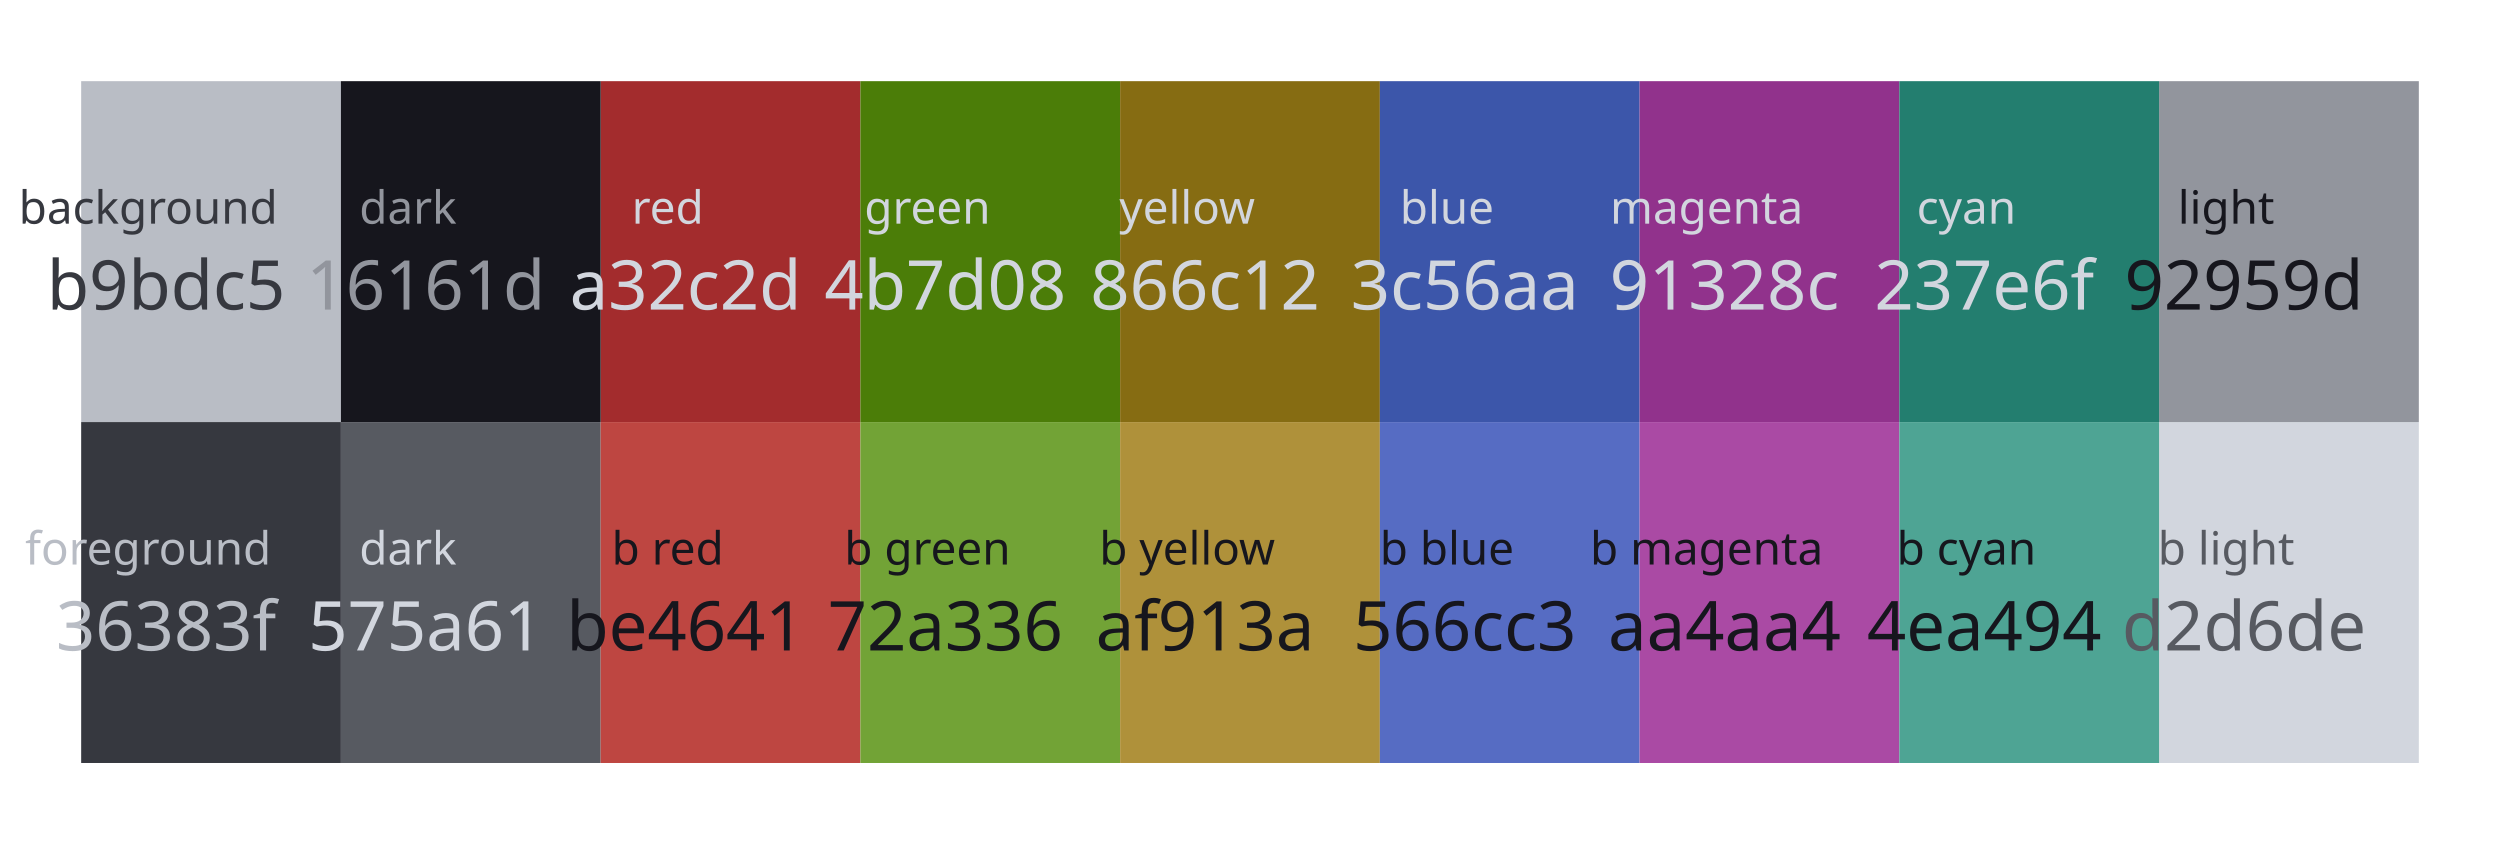
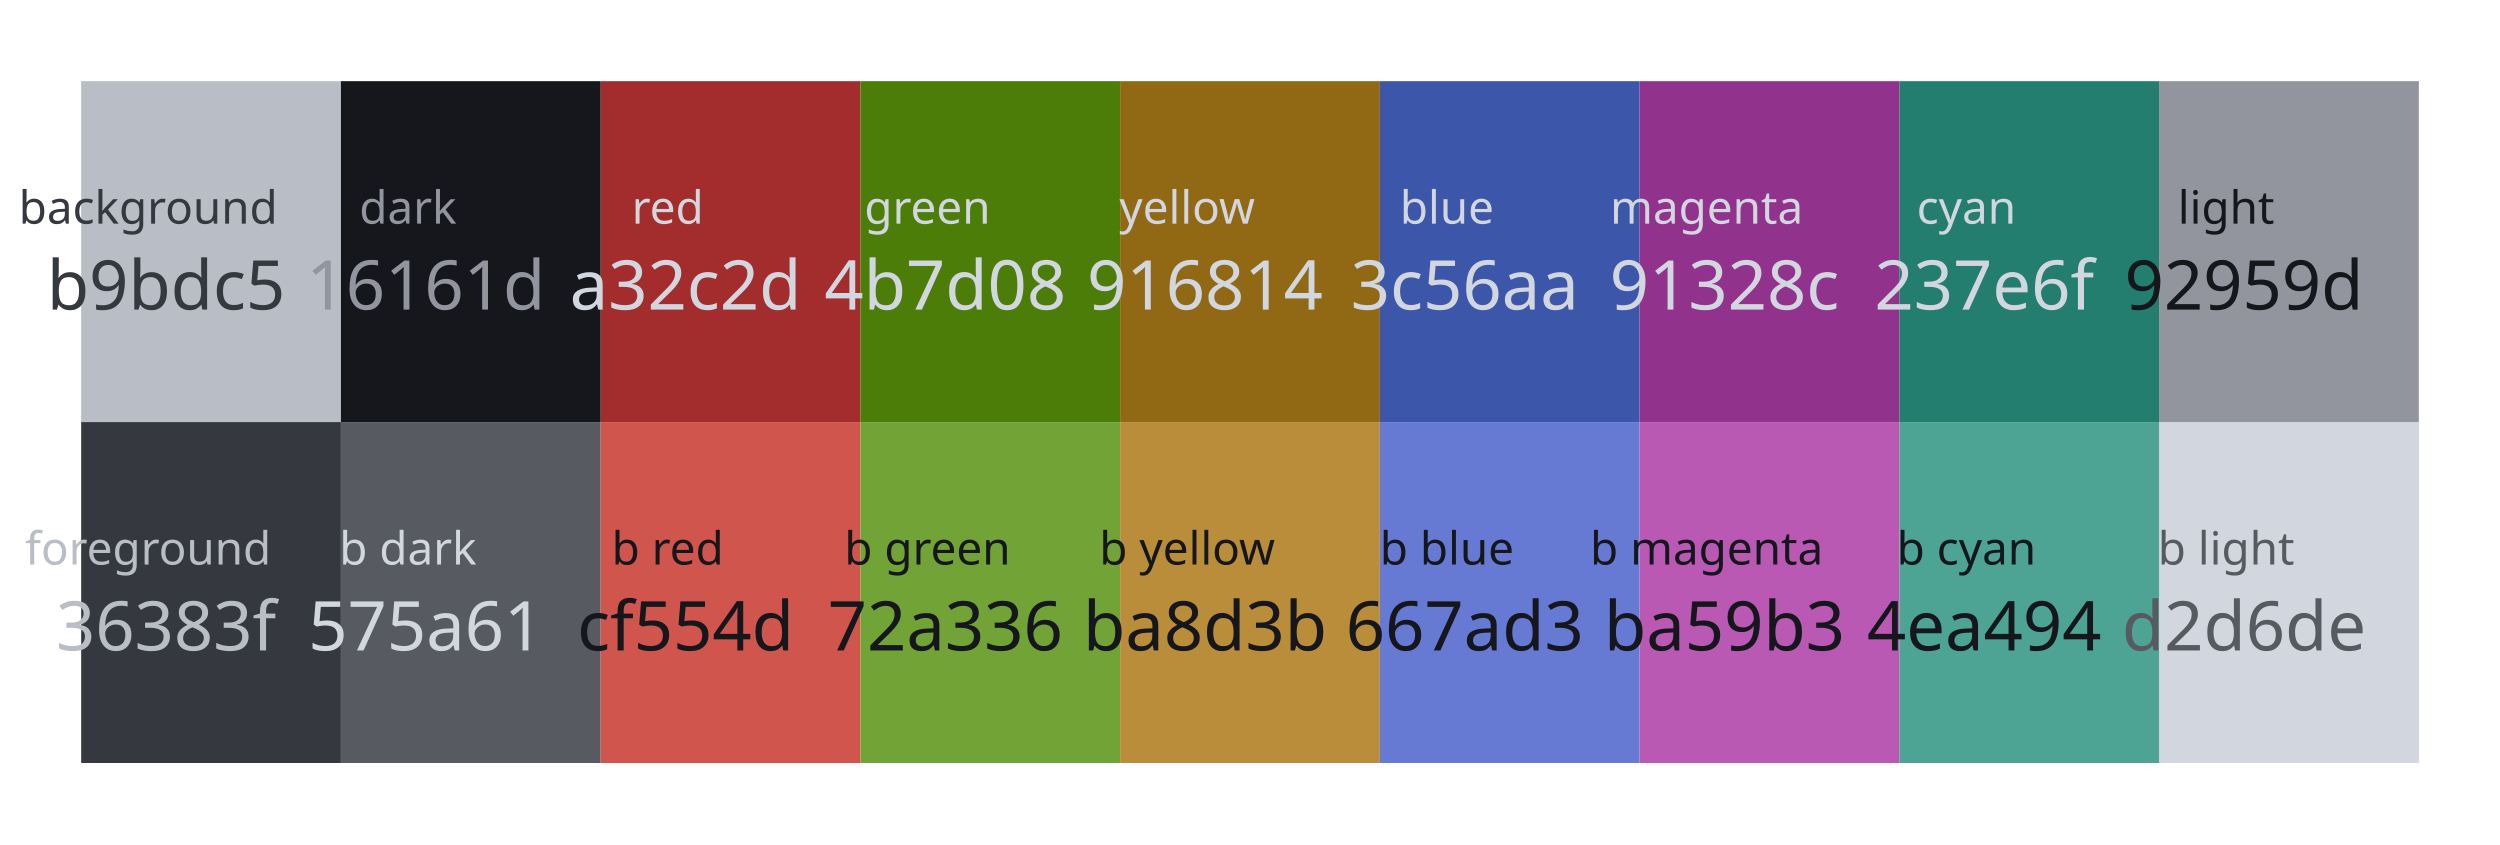
<svg xmlns="http://www.w3.org/2000/svg" width="308mm" height="104mm" viewBox="0 0 308 104" version="1.1" id="svg8">
  <defs id="defs2" />
  <g id="layer1">
    <path style="fill:#b9bdc5;fill-opacity:1;stroke:none;stroke-width:0.265;stroke-linecap:butt;stroke-linejoin:miter;stroke-miterlimit:4;stroke-dasharray:none;stroke-opacity:1" d="M 42,10 V 52 H 10 V 10 Z" id="path10" />
    <path style="fill:#d2d6de;fill-opacity:1;stroke:none;stroke-width:0.265;stroke-linecap:butt;stroke-linejoin:miter;stroke-miterlimit:4;stroke-dasharray:none;stroke-opacity:1" d="m 298,52 v 42 h -32 v -42 z" id="path10-3" />
    <path style="fill:#92959d;fill-opacity:1;stroke:none;stroke-width:0.265;stroke-linecap:butt;stroke-linejoin:miter;stroke-miterlimit:4;stroke-dasharray:none;stroke-opacity:1" d="M 298,10 V 52 h -32 V 10 Z" id="path10-6" />
    <path style="fill:#a32c2d;fill-opacity:1;stroke:none;stroke-width:0.265;stroke-linecap:butt;stroke-linejoin:miter;stroke-miterlimit:4;stroke-dasharray:none;stroke-opacity:1" d="M 106,10 V 52 H 74 V 10 Z" id="path10-7" />
    <path style="fill:#4b7d08;fill-opacity:1;stroke:none;stroke-width:0.265;stroke-linecap:butt;stroke-linejoin:miter;stroke-miterlimit:4;stroke-dasharray:none;stroke-opacity:1" d="M 138,10 V 52 h -32 V 10 Z" id="path10-5" />
-     <path style="fill:#866c12;fill-opacity:1;stroke:none;stroke-width:0.265;stroke-linecap:butt;stroke-linejoin:miter;stroke-miterlimit:4;stroke-dasharray:none;stroke-opacity:1" d="M 170,10 V 52 h -32 V 10 Z" id="path10-35" />
+     <path style="fill:#916814;fill-opacity:1;stroke:none;stroke-width:0.265;stroke-linecap:butt;stroke-linejoin:miter;stroke-miterlimit:4;stroke-dasharray:none;stroke-opacity:1" d="M 170,10 V 52 h -32 V 10 Z" id="path10-35" />
    <path style="fill:#3c56aa;fill-opacity:1;stroke:none;stroke-width:0.265;stroke-linecap:butt;stroke-linejoin:miter;stroke-miterlimit:4;stroke-dasharray:none;stroke-opacity:1" d="M 202,10 V 52 h -32 V 10 Z" id="path10-3-6" />
    <path style="fill:#91328c;fill-opacity:1;stroke:none;stroke-width:0.265;stroke-linecap:butt;stroke-linejoin:miter;stroke-miterlimit:4;stroke-dasharray:none;stroke-opacity:1" d="M 234,10 V 52 h -32 V 10 Z" id="path10-6-2" />
    <path style="fill:#36383f;fill-opacity:1;stroke:none;stroke-width:0.265;stroke-linecap:butt;stroke-linejoin:miter;stroke-miterlimit:4;stroke-dasharray:none;stroke-opacity:1" d="M 42,52 V 94 H 10 V 52 Z" id="path10-9" />
    <path style="fill:#16161d;fill-opacity:1;stroke:none;stroke-width:0.265;stroke-linecap:butt;stroke-linejoin:miter;stroke-miterlimit:4;stroke-dasharray:none;stroke-opacity:1" d="M 74,10 V 52 h -32 V 10 Z" id="path10-3-1" />
    <path style="fill:#575a61;fill-opacity:1;stroke:none;stroke-width:0.265;stroke-linecap:butt;stroke-linejoin:miter;stroke-miterlimit:4;stroke-dasharray:none;stroke-opacity:1" d="m 74,52 v 42 h -32 V 52 Z" id="path10-6-27" />
-     <path style="fill:#be4641;fill-opacity:1;stroke:none;stroke-width:0.265;stroke-linecap:butt;stroke-linejoin:miter;stroke-miterlimit:4;stroke-dasharray:none;stroke-opacity:1" d="M 106,52 V 94 H 74 V 52 Z" id="path10-7-0" />
+     <path style="fill:#cf554d;fill-opacity:1;stroke:none;stroke-width:0.265;stroke-linecap:butt;stroke-linejoin:miter;stroke-miterlimit:4;stroke-dasharray:none;stroke-opacity:1" d="M 106,52 V 94 H 74 V 52 Z" id="path10-7-0" />
    <path style="fill:#72a336;fill-opacity:1;stroke:none;stroke-width:0.265;stroke-linecap:butt;stroke-linejoin:miter;stroke-miterlimit:4;stroke-dasharray:none;stroke-opacity:1" d="m 138,52 v 42 h -32 V 52 Z" id="path10-5-9" />
-     <path style="fill:#af913a;fill-opacity:1;stroke:none;stroke-width:0.265;stroke-linecap:butt;stroke-linejoin:miter;stroke-miterlimit:4;stroke-dasharray:none;stroke-opacity:1" d="m 170,52 v 42 h -32 V 52 Z" id="path10-35-3" />
-     <path style="fill:#566cc3;fill-opacity:1;stroke:none;stroke-width:0.265;stroke-linecap:butt;stroke-linejoin:miter;stroke-miterlimit:4;stroke-dasharray:none;stroke-opacity:1" d="M 202,52 V 94 h -32 V 52 Z" id="path10-3-6-6" />
-     <path style="fill:#aa4aa4;fill-opacity:1;stroke:none;stroke-width:0.265;stroke-linecap:butt;stroke-linejoin:miter;stroke-miterlimit:4;stroke-dasharray:none;stroke-opacity:1" d="M 234,52 V 94 h -32 V 52 Z" id="path10-6-2-0" />
+     <path style="fill:#ba8d3b;fill-opacity:1;stroke:none;stroke-width:0.265;stroke-linecap:butt;stroke-linejoin:miter;stroke-miterlimit:4;stroke-dasharray:none;stroke-opacity:1" d="m 170,52 v 42 h -32 V 52 Z" id="path10-35-3" />
+     <path style="fill:#667ad3;fill-opacity:1;stroke:none;stroke-width:0.265;stroke-linecap:butt;stroke-linejoin:miter;stroke-miterlimit:4;stroke-dasharray:none;stroke-opacity:1" d="M 202,52 V 94 h -32 V 52 Z" id="path10-3-6-6" />
+     <path style="fill:#ba59b3;fill-opacity:1;stroke:none;stroke-width:0.265;stroke-linecap:butt;stroke-linejoin:miter;stroke-miterlimit:4;stroke-dasharray:none;stroke-opacity:1" d="M 234,52 V 94 h -32 V 52 Z" id="path10-6-2-0" />
    <path style="fill:#237e6f;fill-opacity:1;stroke:none;stroke-width:0.265;stroke-linecap:butt;stroke-linejoin:miter;stroke-miterlimit:4;stroke-dasharray:none;stroke-opacity:1" d="M 266,10 V 52 h -32 V 10 Z" id="path10-6-2-6" />
    <path style="fill:#4ea494;fill-opacity:1;stroke:none;stroke-width:0.265;stroke-linecap:butt;stroke-linejoin:miter;stroke-miterlimit:4;stroke-dasharray:none;stroke-opacity:1" d="M 266,52 V 94 h -32 V 52 Z" id="path10-6-2-0-2" />
    <text xml:space="preserve" style="font-style:normal;font-weight:normal;font-size:8.467px;line-height:1.25;font-family:sans-serif;letter-spacing:0px;word-spacing:0px;fill:#000000;fill-opacity:1;stroke:none;stroke-width:0.265" x="281.962" y="69.556" id="text976">
      <tspan id="tspan974" x="281.962" y="69.556" style="font-style:normal;font-variant:normal;font-weight:normal;font-stretch:normal;font-size:5.644px;font-family:Agave;-inkscape-font-specification:Agave;text-align:center;text-anchor:middle;fill:#575a61;fill-opacity:1;stroke-width:0.265">b light</tspan>
      <tspan x="281.962" y="80.139" style="font-style:normal;font-variant:normal;font-weight:normal;font-stretch:normal;font-size:8.467px;font-family:Agave;-inkscape-font-specification:Agave;text-align:center;text-anchor:middle;fill:#575a61;fill-opacity:1;stroke-width:0.265" id="tspan978">d2d6de</tspan>
    </text>
    <text xml:space="preserve" style="font-style:normal;font-weight:normal;font-size:8.467px;line-height:1.25;font-family:sans-serif;letter-spacing:0px;word-spacing:0px;fill:#000000;fill-opacity:1;stroke:none;stroke-width:0.265" x="89.962" y="27.556" id="text976-6">
      <tspan id="tspan974-1" x="89.962" y="27.556" style="font-style:normal;font-variant:normal;font-weight:normal;font-stretch:normal;font-size:5.644px;font-family:Agave;-inkscape-font-specification:Agave;text-align:center;text-anchor:middle;fill:#d2d6de;fill-opacity:1;stroke-width:0.265">red</tspan>
      <tspan x="89.962" y="38.139" style="font-style:normal;font-variant:normal;font-weight:normal;font-stretch:normal;font-size:8.467px;font-family:Agave;-inkscape-font-specification:Agave;text-align:center;text-anchor:middle;fill:#d2d6de;fill-opacity:1;stroke-width:0.265" id="tspan978-0">a32c2d</tspan>
    </text>
    <text xml:space="preserve" style="font-style:normal;font-weight:normal;font-size:8.467px;line-height:1.25;font-family:sans-serif;letter-spacing:0px;word-spacing:0px;fill:#000000;fill-opacity:1;stroke:none;stroke-width:0.265" x="121.962" y="27.556" id="text976-4">
      <tspan id="tspan974-9" x="121.962" y="27.556" style="font-style:normal;font-variant:normal;font-weight:normal;font-stretch:normal;font-size:5.644px;font-family:Agave;-inkscape-font-specification:Agave;text-align:center;text-anchor:middle;fill:#d2d6de;fill-opacity:1;stroke-width:0.265">green</tspan>
      <tspan x="121.962" y="38.139" style="font-style:normal;font-variant:normal;font-weight:normal;font-stretch:normal;font-size:8.467px;font-family:Agave;-inkscape-font-specification:Agave;text-align:center;text-anchor:middle;fill:#d2d6de;fill-opacity:1;stroke-width:0.265" id="tspan978-09">4b7d08</tspan>
    </text>
    <text xml:space="preserve" style="font-style:normal;font-weight:normal;font-size:8.467px;line-height:1.25;font-family:sans-serif;letter-spacing:0px;word-spacing:0px;fill:#000000;fill-opacity:1;stroke:none;stroke-width:0.265" x="153.962" y="27.556" id="text976-1">
      <tspan id="tspan974-7" x="153.962" y="27.556" style="font-style:normal;font-variant:normal;font-weight:normal;font-stretch:normal;font-size:5.644px;font-family:Agave;-inkscape-font-specification:Agave;text-align:center;text-anchor:middle;fill:#d2d6de;fill-opacity:1;stroke-width:0.265">yellow</tspan>
-       <tspan x="153.962" y="38.139" style="font-style:normal;font-variant:normal;font-weight:normal;font-stretch:normal;font-size:8.467px;font-family:Agave;-inkscape-font-specification:Agave;text-align:center;text-anchor:middle;fill:#d2d6de;fill-opacity:1;stroke-width:0.265" id="tspan978-7">866c12</tspan>
+       <tspan x="153.962" y="38.139" style="font-style:normal;font-variant:normal;font-weight:normal;font-stretch:normal;font-size:8.467px;font-family:Agave;-inkscape-font-specification:Agave;text-align:center;text-anchor:middle;fill:#d2d6de;fill-opacity:1;stroke-width:0.265" id="tspan978-7">916814</tspan>
    </text>
    <text xml:space="preserve" style="font-style:normal;font-weight:normal;font-size:8.467px;line-height:1.25;font-family:sans-serif;letter-spacing:0px;word-spacing:0px;fill:#000000;fill-opacity:1;stroke:none;stroke-width:0.265" x="185.962" y="27.556" id="text976-11">
      <tspan id="tspan974-5" x="185.962" y="27.556" style="font-style:normal;font-variant:normal;font-weight:normal;font-stretch:normal;font-size:5.644px;font-family:Agave;-inkscape-font-specification:Agave;text-align:center;text-anchor:middle;fill:#d2d6de;fill-opacity:1;stroke-width:0.265">blue</tspan>
      <tspan x="185.962" y="38.139" style="font-style:normal;font-variant:normal;font-weight:normal;font-stretch:normal;font-size:8.467px;font-family:Agave;-inkscape-font-specification:Agave;text-align:center;text-anchor:middle;fill:#d2d6de;fill-opacity:1;stroke-width:0.265" id="tspan978-9">3c56aa</tspan>
    </text>
    <text xml:space="preserve" style="font-style:normal;font-weight:normal;font-size:8.467px;line-height:1.25;font-family:sans-serif;letter-spacing:0px;word-spacing:0px;fill:#000000;fill-opacity:1;stroke:none;stroke-width:0.265" x="217.962" y="27.556" id="text976-7">
      <tspan id="tspan974-76" x="217.962" y="27.556" style="font-style:normal;font-variant:normal;font-weight:normal;font-stretch:normal;font-size:5.644px;font-family:Agave;-inkscape-font-specification:Agave;text-align:center;text-anchor:middle;fill:#d2d6de;fill-opacity:1;stroke-width:0.265">magenta</tspan>
      <tspan x="217.962" y="38.139" style="font-style:normal;font-variant:normal;font-weight:normal;font-stretch:normal;font-size:8.467px;font-family:Agave;-inkscape-font-specification:Agave;text-align:center;text-anchor:middle;fill:#d2d6de;fill-opacity:1;stroke-width:0.265" id="tspan978-73">91328c</tspan>
    </text>
    <text xml:space="preserve" style="font-style:normal;font-weight:normal;font-size:8.467px;line-height:1.25;font-family:sans-serif;letter-spacing:0px;word-spacing:0px;fill:#000000;fill-opacity:1;stroke:none;stroke-width:0.265" x="249.962" y="27.556" id="text976-65">
      <tspan id="tspan974-6" x="249.962" y="27.556" style="font-style:normal;font-variant:normal;font-weight:normal;font-stretch:normal;font-size:5.644px;font-family:Agave;-inkscape-font-specification:Agave;text-align:center;text-anchor:middle;fill:#d2d6de;fill-opacity:1;stroke-width:0.265">cyan</tspan>
      <tspan x="249.962" y="38.139" style="font-style:normal;font-variant:normal;font-weight:normal;font-stretch:normal;font-size:8.467px;font-family:Agave;-inkscape-font-specification:Agave;text-align:center;text-anchor:middle;fill:#d2d6de;fill-opacity:1;stroke-width:0.265" id="tspan978-3">237e6f</tspan>
    </text>
    <text xml:space="preserve" style="font-style:normal;font-weight:normal;font-size:8.467px;line-height:1.25;font-family:sans-serif;letter-spacing:0px;word-spacing:0px;fill:#000000;fill-opacity:1;stroke:none;stroke-width:0.265" x="281.962" y="27.556" id="text976-9">
      <tspan id="tspan974-4" x="281.962" y="27.556" style="font-style:normal;font-variant:normal;font-weight:normal;font-stretch:normal;font-size:5.644px;font-family:Agave;-inkscape-font-specification:Agave;text-align:center;text-anchor:middle;fill:#16161d;fill-opacity:1;stroke-width:0.265">light</tspan>
      <tspan x="281.962" y="38.139" style="font-style:normal;font-variant:normal;font-weight:normal;font-stretch:normal;font-size:8.467px;font-family:Agave;-inkscape-font-specification:Agave;text-align:center;text-anchor:middle;fill:#16161d;fill-opacity:1;stroke-width:0.265" id="tspan978-8">92959d</tspan>
    </text>
    <text xml:space="preserve" style="font-style:normal;font-weight:normal;font-size:8.467px;line-height:1.25;font-family:sans-serif;letter-spacing:0px;word-spacing:0px;fill:#000000;fill-opacity:1;stroke:none;stroke-width:0.265" x="57.962" y="69.556" id="text976-12">
-       <tspan id="tspan974-93" x="57.962" y="69.556" style="font-style:normal;font-variant:normal;font-weight:normal;font-stretch:normal;font-size:5.644px;font-family:Agave;-inkscape-font-specification:Agave;text-align:center;text-anchor:middle;fill:#d2d6de;fill-opacity:1;stroke-width:0.265">dark</tspan>
+       <tspan id="tspan974-93" x="57.962" y="69.556" style="font-style:normal;font-variant:normal;font-weight:normal;font-stretch:normal;font-size:5.644px;font-family:Agave;-inkscape-font-specification:Agave;text-align:center;text-anchor:middle;fill:#d2d6de;fill-opacity:1;stroke-width:0.265">b dark</tspan>
      <tspan x="57.962" y="80.139" style="font-style:normal;font-variant:normal;font-weight:normal;font-stretch:normal;font-size:8.467px;font-family:Agave;-inkscape-font-specification:Agave;text-align:center;text-anchor:middle;fill:#d2d6de;fill-opacity:1;stroke-width:0.265" id="tspan978-90">575a61</tspan>
    </text>
    <text xml:space="preserve" style="font-style:normal;font-weight:normal;font-size:8.467px;line-height:1.25;font-family:sans-serif;letter-spacing:0px;word-spacing:0px;fill:#000000;fill-opacity:1;stroke:none;stroke-width:0.265" x="249.962" y="69.556" id="text976-8">
      <tspan id="tspan974-8" x="249.962" y="69.556" style="font-style:normal;font-variant:normal;font-weight:normal;font-stretch:normal;font-size:5.644px;font-family:Agave;-inkscape-font-specification:Agave;text-align:center;text-anchor:middle;fill:#16161d;fill-opacity:1;stroke-width:0.265">b cyan</tspan>
      <tspan x="249.962" y="80.139" style="font-style:normal;font-variant:normal;font-weight:normal;font-stretch:normal;font-size:8.467px;font-family:Agave;-inkscape-font-specification:Agave;text-align:center;text-anchor:middle;fill:#16161d;fill-opacity:1;stroke-width:0.265" id="tspan978-5">4ea494</tspan>
    </text>
    <text xml:space="preserve" style="font-style:normal;font-weight:normal;font-size:8.467px;line-height:1.25;font-family:sans-serif;letter-spacing:0px;word-spacing:0px;fill:#000000;fill-opacity:1;stroke:none;stroke-width:0.265" x="217.962" y="69.556" id="text976-0">
      <tspan id="tspan974-96" x="217.962" y="69.556" style="font-style:normal;font-variant:normal;font-weight:normal;font-stretch:normal;font-size:5.644px;font-family:Agave;-inkscape-font-specification:Agave;text-align:center;text-anchor:middle;fill:#16161d;fill-opacity:1;stroke-width:0.265">b magenta</tspan>
-       <tspan x="217.962" y="80.139" style="font-style:normal;font-variant:normal;font-weight:normal;font-stretch:normal;font-size:8.467px;font-family:Agave;-inkscape-font-specification:Agave;text-align:center;text-anchor:middle;fill:#16161d;fill-opacity:1;stroke-width:0.265" id="tspan978-38">aa4aa4</tspan>
+       <tspan x="217.962" y="80.139" style="font-style:normal;font-variant:normal;font-weight:normal;font-stretch:normal;font-size:8.467px;font-family:Agave;-inkscape-font-specification:Agave;text-align:center;text-anchor:middle;fill:#16161d;fill-opacity:1;stroke-width:0.265" id="tspan978-38">ba59b3</tspan>
    </text>
    <text xml:space="preserve" style="font-style:normal;font-weight:normal;font-size:8.467px;line-height:1.25;font-family:sans-serif;letter-spacing:0px;word-spacing:0px;fill:#000000;fill-opacity:1;stroke:none;stroke-width:0.265" x="185.962" y="69.556" id="text976-5">
      <tspan id="tspan974-61" x="185.962" y="69.556" style="font-style:normal;font-variant:normal;font-weight:normal;font-stretch:normal;font-size:5.644px;font-family:Agave;-inkscape-font-specification:Agave;text-align:center;text-anchor:middle;fill:#16161d;fill-opacity:1;stroke-width:0.265">b blue</tspan>
-       <tspan x="185.962" y="80.139" style="font-style:normal;font-variant:normal;font-weight:normal;font-stretch:normal;font-size:8.467px;font-family:Agave;-inkscape-font-specification:Agave;text-align:center;text-anchor:middle;fill:#16161d;fill-opacity:1;stroke-width:0.265" id="tspan978-1">566cc3</tspan>
+       <tspan x="185.962" y="80.139" style="font-style:normal;font-variant:normal;font-weight:normal;font-stretch:normal;font-size:8.467px;font-family:Agave;-inkscape-font-specification:Agave;text-align:center;text-anchor:middle;fill:#16161d;fill-opacity:1;stroke-width:0.265" id="tspan978-1">667ad3</tspan>
    </text>
    <text xml:space="preserve" style="font-style:normal;font-weight:normal;font-size:8.467px;line-height:1.25;font-family:sans-serif;letter-spacing:0px;word-spacing:0px;fill:#000000;fill-opacity:1;stroke:none;stroke-width:0.265" x="153.962" y="69.556" id="text976-59">
      <tspan id="tspan974-84" x="153.962" y="69.556" style="font-style:normal;font-variant:normal;font-weight:normal;font-stretch:normal;font-size:5.644px;font-family:Agave;-inkscape-font-specification:Agave;text-align:center;text-anchor:middle;fill:#16161d;fill-opacity:1;stroke-width:0.265">b yellow</tspan>
-       <tspan x="153.962" y="80.139" style="font-style:normal;font-variant:normal;font-weight:normal;font-stretch:normal;font-size:8.467px;font-family:Agave;-inkscape-font-specification:Agave;text-align:center;text-anchor:middle;fill:#16161d;fill-opacity:1;stroke-width:0.265" id="tspan978-81">af913a</tspan>
+       <tspan x="153.962" y="80.139" style="font-style:normal;font-variant:normal;font-weight:normal;font-stretch:normal;font-size:8.467px;font-family:Agave;-inkscape-font-specification:Agave;text-align:center;text-anchor:middle;fill:#16161d;fill-opacity:1;stroke-width:0.265" id="tspan978-81">ba8d3b</tspan>
    </text>
    <text xml:space="preserve" style="font-style:normal;font-weight:normal;font-size:8.467px;line-height:1.25;font-family:sans-serif;letter-spacing:0px;word-spacing:0px;fill:#000000;fill-opacity:1;stroke:none;stroke-width:0.265" x="121.962" y="69.556" id="text976-03">
      <tspan id="tspan974-0" x="121.962" y="69.556" style="font-style:normal;font-variant:normal;font-weight:normal;font-stretch:normal;font-size:5.644px;font-family:Agave;-inkscape-font-specification:Agave;text-align:center;text-anchor:middle;fill:#16161d;fill-opacity:1;stroke-width:0.265">b green</tspan>
      <tspan x="121.962" y="80.139" style="font-style:normal;font-variant:normal;font-weight:normal;font-stretch:normal;font-size:8.467px;font-family:Agave;-inkscape-font-specification:Agave;text-align:center;text-anchor:middle;fill:#16161d;fill-opacity:1;stroke-width:0.265" id="tspan978-4">72a336</tspan>
    </text>
    <text xml:space="preserve" style="font-style:normal;font-weight:normal;font-size:8.467px;line-height:1.25;font-family:sans-serif;letter-spacing:0px;word-spacing:0px;fill:#000000;fill-opacity:1;stroke:none;stroke-width:0.265" x="89.962" y="69.556" id="text976-44">
      <tspan id="tspan974-47" x="89.962" y="69.556" style="font-style:normal;font-variant:normal;font-weight:normal;font-stretch:normal;font-size:5.644px;font-family:Agave;-inkscape-font-specification:Agave;text-align:center;text-anchor:middle;fill:#16161d;fill-opacity:1;stroke-width:0.265">b red</tspan>
-       <tspan x="89.962" y="80.139" style="font-style:normal;font-variant:normal;font-weight:normal;font-stretch:normal;font-size:8.467px;font-family:Agave;-inkscape-font-specification:Agave;text-align:center;text-anchor:middle;fill:#16161d;fill-opacity:1;stroke-width:0.265" id="tspan978-6">be4641</tspan>
+       <tspan x="89.962" y="80.139" style="font-style:normal;font-variant:normal;font-weight:normal;font-stretch:normal;font-size:8.467px;font-family:Agave;-inkscape-font-specification:Agave;text-align:center;text-anchor:middle;fill:#16161d;fill-opacity:1;stroke-width:0.265" id="tspan978-6">cf554d</tspan>
    </text>
    <text xml:space="preserve" style="font-style:normal;font-weight:normal;font-size:8.467px;line-height:1.25;font-family:sans-serif;letter-spacing:0px;word-spacing:0px;fill:#000000;fill-opacity:1;stroke:none;stroke-width:0.265" x="57.962" y="27.556" id="text976-3">
      <tspan id="tspan974-17" x="57.962" y="27.556" style="font-style:normal;font-variant:normal;font-weight:normal;font-stretch:normal;font-size:5.644px;font-family:Agave;-inkscape-font-specification:Agave;text-align:center;text-anchor:middle;fill:#92959d;fill-opacity:1;stroke-width:0.265">dark</tspan>
      <tspan x="57.962" y="38.139" style="font-style:normal;font-variant:normal;font-weight:normal;font-stretch:normal;font-size:8.467px;font-family:Agave;-inkscape-font-specification:Agave;text-align:center;text-anchor:middle;fill:#92959d;fill-opacity:1;stroke-width:0.265" id="tspan978-59">16161d</tspan>
    </text>
    <text xml:space="preserve" style="font-style:normal;font-weight:normal;font-size:8.467px;line-height:1.25;font-family:sans-serif;letter-spacing:0px;word-spacing:0px;fill:#000000;fill-opacity:1;stroke:none;stroke-width:0.265" x="25.962" y="69.556" id="text976-62">
      <tspan id="tspan974-178" x="25.962" y="69.556" style="font-style:normal;font-variant:normal;font-weight:normal;font-stretch:normal;font-size:5.644px;font-family:Agave;-inkscape-font-specification:Agave;text-align:center;text-anchor:middle;fill:#b9bdc5;fill-opacity:1;stroke-width:0.265">foreground</tspan>
      <tspan x="25.962" y="80.139" style="font-style:normal;font-variant:normal;font-weight:normal;font-stretch:normal;font-size:8.467px;font-family:Agave;-inkscape-font-specification:Agave;text-align:center;text-anchor:middle;fill:#b9bdc5;fill-opacity:1;stroke-width:0.265" id="tspan978-57">36383f</tspan>
    </text>
    <text xml:space="preserve" style="font-style:normal;font-weight:normal;font-size:8.467px;line-height:1.25;font-family:sans-serif;letter-spacing:0px;word-spacing:0px;fill:#000000;fill-opacity:1;stroke:none;stroke-width:0.265" x="25.962" y="27.556" id="text976-41">
      <tspan id="tspan974-85" x="25.962" y="27.556" style="font-style:normal;font-variant:normal;font-weight:normal;font-stretch:normal;font-size:5.644px;font-family:Agave;-inkscape-font-specification:Agave;text-align:center;text-anchor:middle;fill:#36383f;fill-opacity:1;stroke-width:0.265">background</tspan>
      <tspan x="25.962" y="38.139" style="font-style:normal;font-variant:normal;font-weight:normal;font-stretch:normal;font-size:8.467px;font-family:Agave;-inkscape-font-specification:Agave;text-align:center;text-anchor:middle;fill:#36383f;fill-opacity:1;stroke-width:0.265" id="tspan978-97">b9bdc5</tspan>
    </text>
    <text xml:space="preserve" style="font-style:normal;font-weight:normal;font-size:10.583px;line-height:1.25;font-family:sans-serif;letter-spacing:0px;word-spacing:0px;fill:#000000;fill-opacity:1;stroke:none;stroke-width:0.265" x="291.344" y="140.499" id="text1175">
      <tspan id="tspan1173" x="291.344" y="140.499" style="stroke-width:0.265" />
    </text>
    <text xml:space="preserve" style="font-style:normal;font-weight:normal;font-size:10.583px;line-height:1.25;font-family:sans-serif;letter-spacing:0px;word-spacing:0px;fill:#000000;fill-opacity:1;stroke:none;stroke-width:0.265" x="272.218" y="108.644" id="text1179">
      <tspan id="tspan1177" x="272.218" y="108.644" style="stroke-width:0.265" />
    </text>
    <text xml:space="preserve" style="font-style:normal;font-weight:normal;font-size:10.583px;line-height:1.25;font-family:sans-serif;letter-spacing:0px;word-spacing:0px;fill:#000000;fill-opacity:1;stroke:none;stroke-width:0.265" x="101.373" y="151.61" id="text1031">
      <tspan id="tspan1029" x="101.373" y="151.61" style="stroke-width:0.265" />
    </text>
    <text xml:space="preserve" style="font-style:normal;font-weight:normal;font-size:10.583px;line-height:1.25;font-family:sans-serif;letter-spacing:0px;word-spacing:0px;fill:#000000;fill-opacity:1;stroke:none;stroke-width:0.265" x="189.308" y="189.262" id="text1035">
      <tspan id="tspan1033" x="189.308" y="189.262" style="stroke-width:0.265" />
    </text>
    <text xml:space="preserve" style="font-style:normal;font-weight:normal;font-size:10.583px;line-height:1.25;font-family:sans-serif;letter-spacing:0px;word-spacing:0px;fill:#000000;fill-opacity:1;stroke:none;stroke-width:0.265" x="214.14" y="121.568" id="text1043">
      <tspan id="tspan1041" x="214.14" y="121.568" style="stroke-width:0.265" />
    </text>
    <text xml:space="preserve" style="font-style:normal;font-weight:normal;font-size:10.583px;line-height:1.25;font-family:sans-serif;letter-spacing:0px;word-spacing:0px;fill:#000000;fill-opacity:1;stroke:none;stroke-width:0.265" x="356.892" y="144.167" id="text1727">
      <tspan id="tspan1725" x="356.892" y="144.167" style="stroke-width:0.265" />
    </text>
  </g>
</svg>
